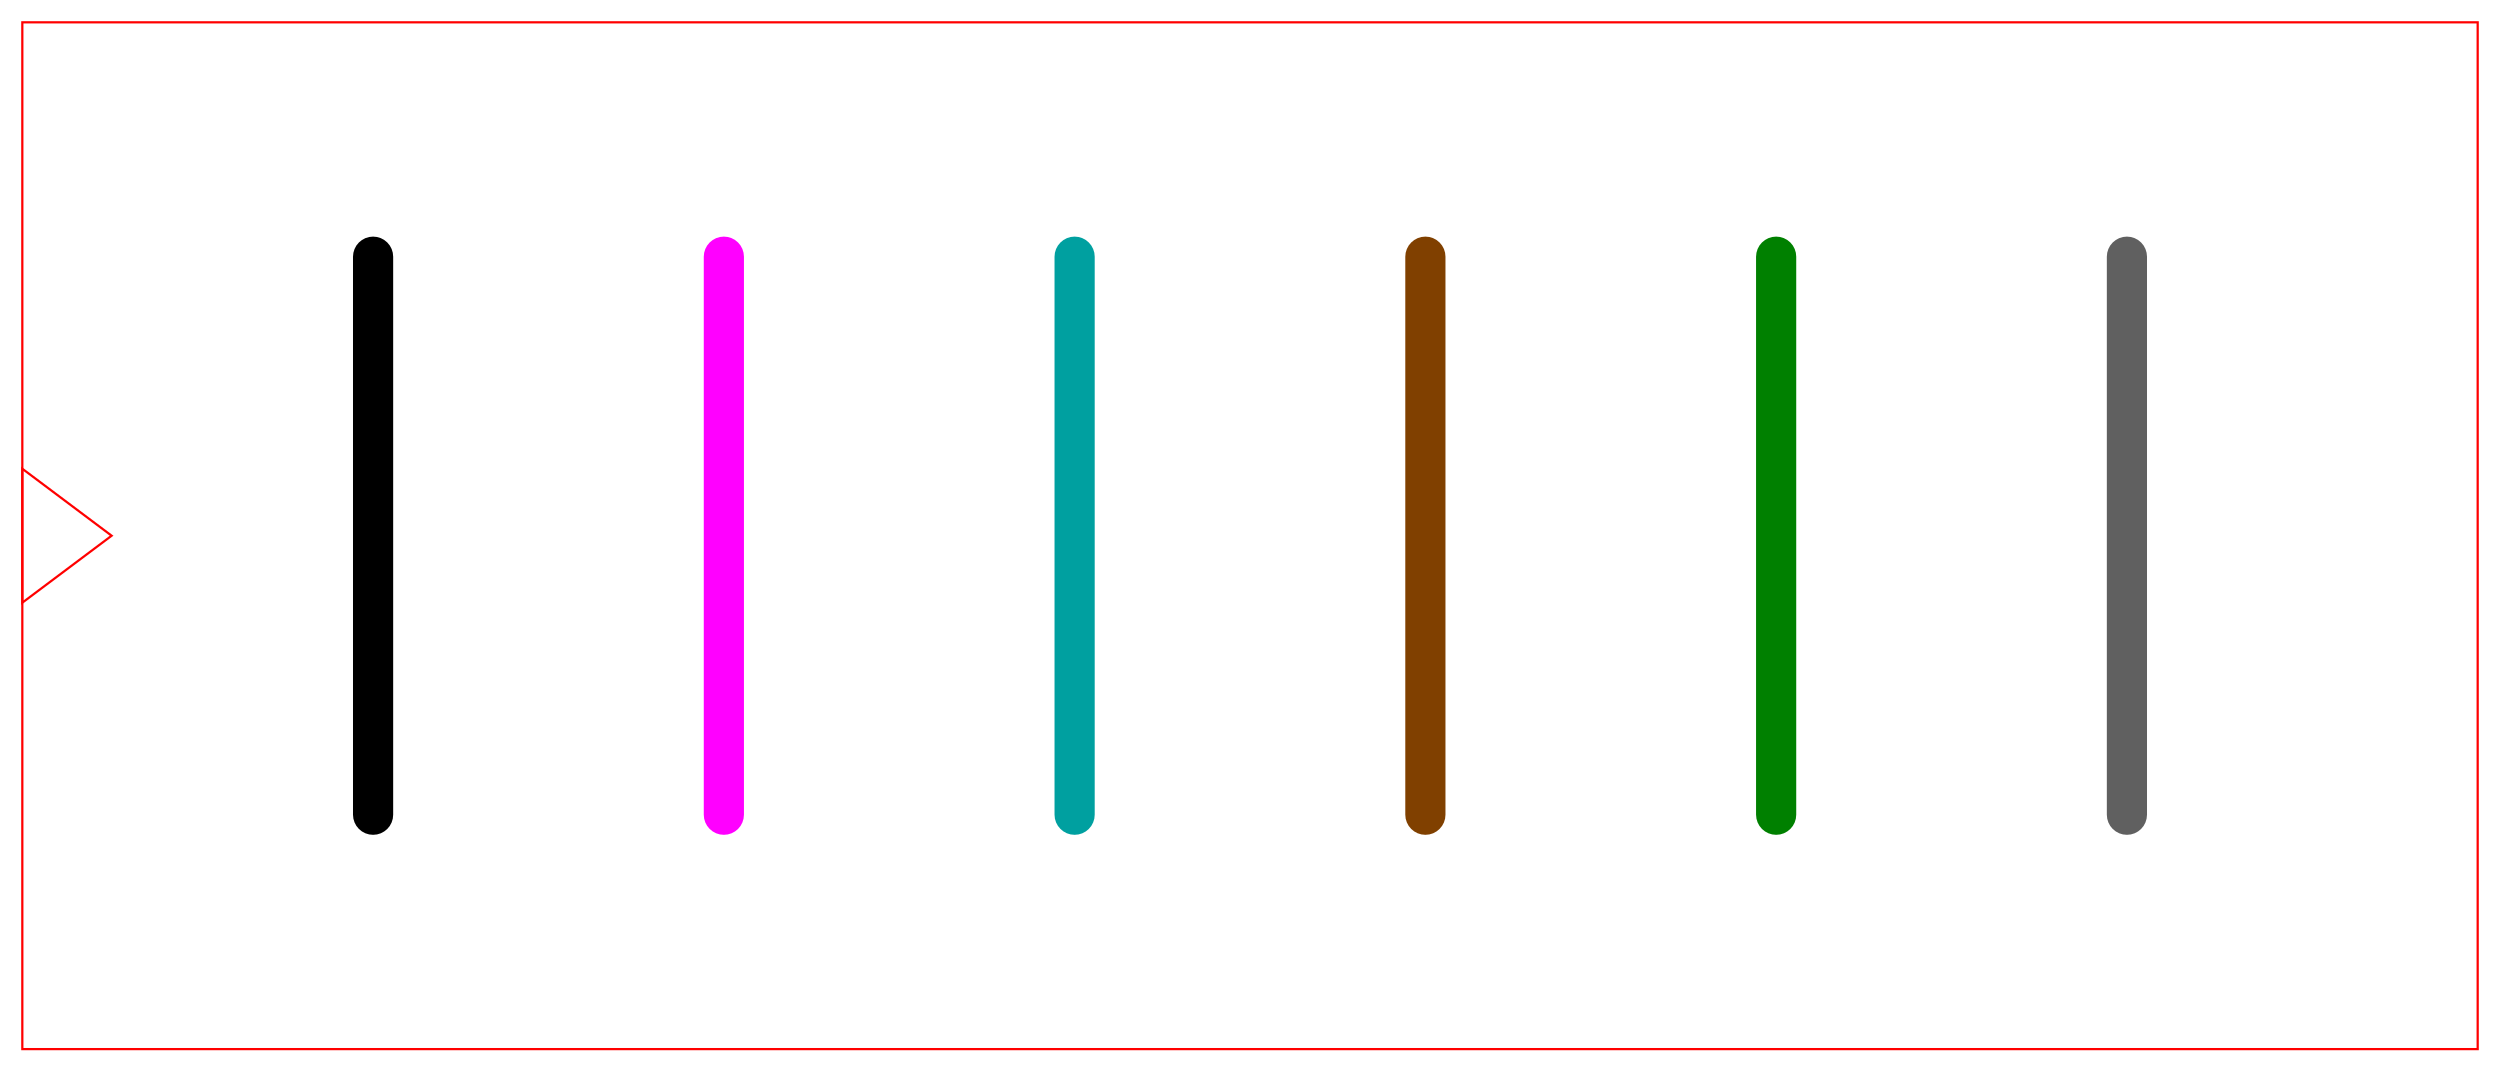
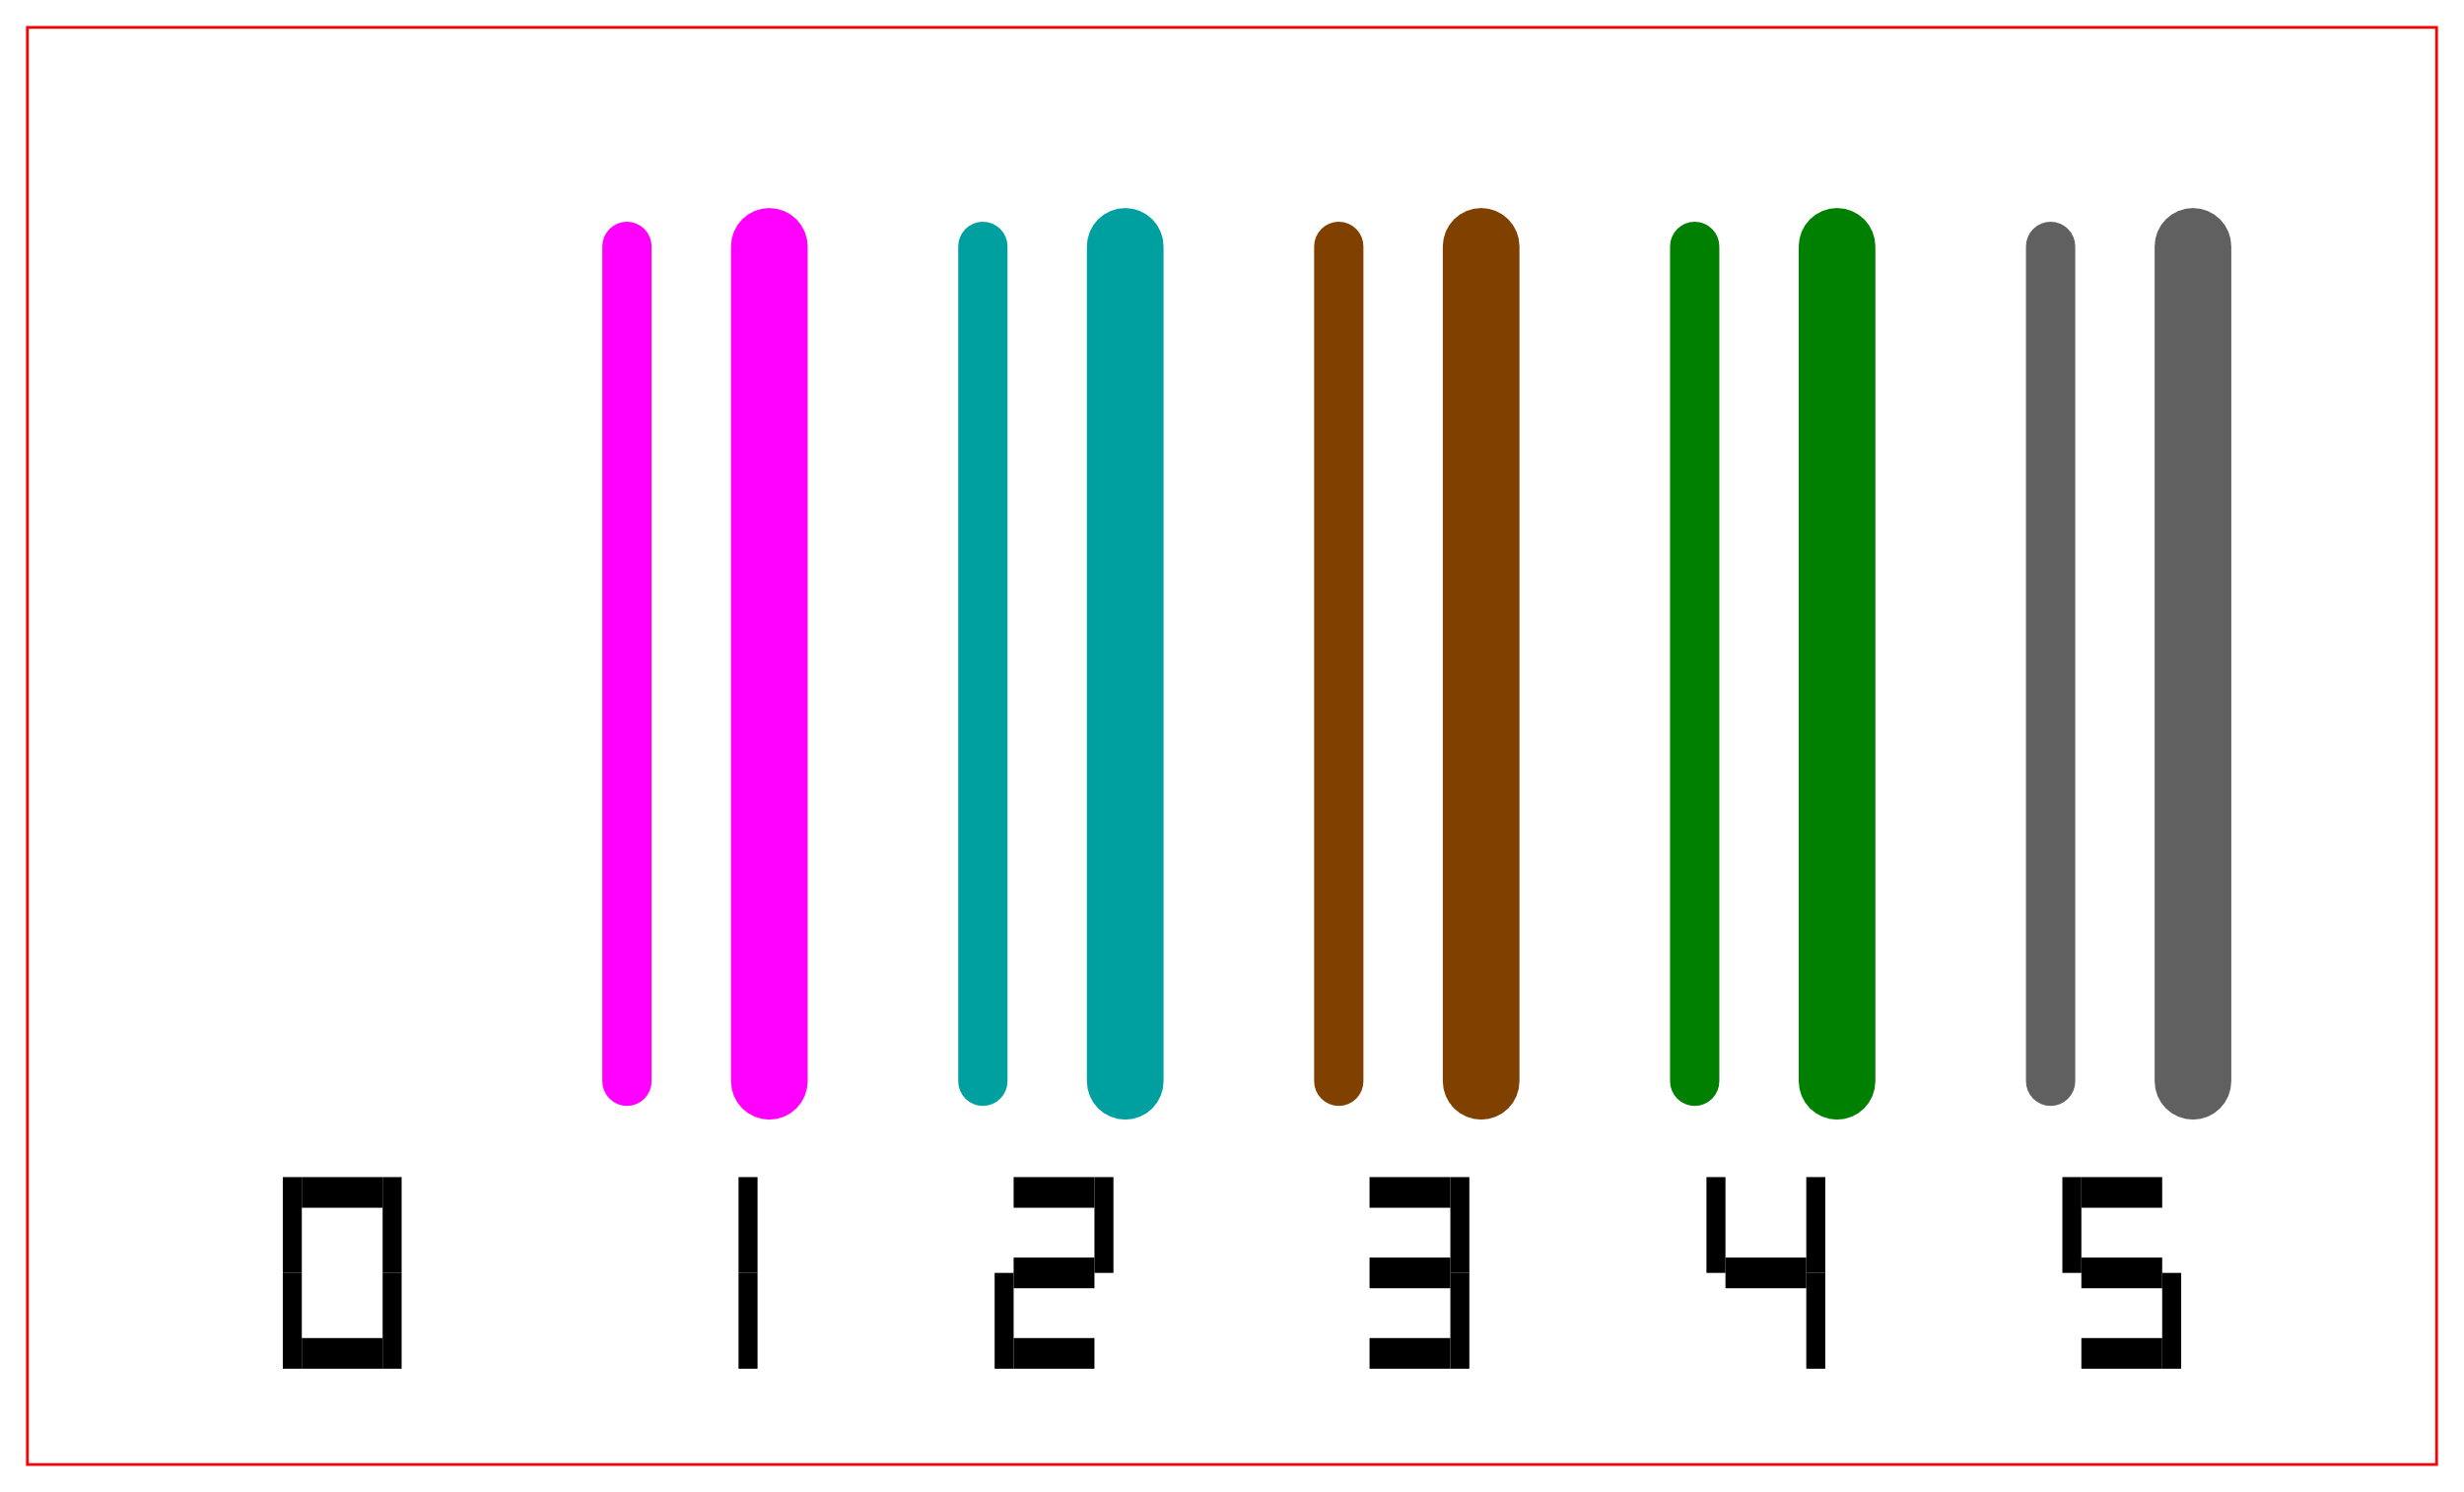
- <svg xmlns="http://www.w3.org/2000/svg" version="1.1" width="112.00mm" height="48.00mm" viewBox="0 0 112 48">
-   <g transform="translate(56,24)">
-     <path d="M -38.386,12.5 L -38.386,-12.5 L -38.403,-12.676 L -38.454,-12.844 L -38.537,-13 L -38.649,-13.136 L -38.786,-13.248 L -38.941,-13.332 L -39.11,-13.383 L -39.286,-13.4 L -39.461,-13.383 L -39.63,-13.332 L -39.786,-13.248 L -39.922,-13.136 L -40.034,-13 L -40.117,-12.844 L -40.168,-12.676 L -40.186,-12.5 L -40.186,12.5 L -40.168,12.676 L -40.117,12.844 L -40.034,13 L -39.922,13.136 L -39.786,13.248 L -39.63,13.332 L -39.461,13.383 L -39.286,13.4 L -39.11,13.383 L -38.941,13.332 L -38.786,13.248 L -38.649,13.136 L -38.537,13 L -38.454,12.844 L -38.403,12.676 Z" fill="#000000" data-layer="engrave-test-1" />
-     <path d="M -22.671,12.5 L -22.671,-12.5 L -22.689,-12.676 L -22.74,-12.844 L -22.823,-13 L -22.935,-13.136 L -23.071,-13.248 L -23.227,-13.332 L -23.396,-13.383 L -23.571,-13.4 L -23.747,-13.383 L -23.916,-13.332 L -24.071,-13.248 L -24.208,-13.136 L -24.32,-13 L -24.403,-12.844 L -24.454,-12.676 L -24.471,-12.5 L -24.471,12.5 L -24.454,12.676 L -24.403,12.844 L -24.32,13 L -24.208,13.136 L -24.071,13.248 L -23.916,13.332 L -23.747,13.383 L -23.571,13.4 L -23.396,13.383 L -23.227,13.332 L -23.071,13.248 L -22.935,13.136 L -22.823,13 L -22.74,12.844 L -22.689,12.676 Z" fill="#FF00FF" data-layer="engrave-test-2" />
-     <path d="M -6.957,12.5 L -6.957,-12.5 L -6.974,-12.676 L -7.026,-12.844 L -7.109,-13 L -7.221,-13.136 L -7.357,-13.248 L -7.513,-13.332 L -7.682,-13.383 L -7.857,-13.4 L -8.033,-13.383 L -8.202,-13.332 L -8.357,-13.248 L -8.493,-13.136 L -8.605,-13 L -8.689,-12.844 L -8.74,-12.676 L -8.757,-12.5 L -8.757,12.5 L -8.74,12.676 L -8.689,12.844 L -8.605,13 L -8.493,13.136 L -8.357,13.248 L -8.202,13.332 L -8.033,13.383 L -7.857,13.4 L -7.682,13.383 L -7.513,13.332 L -7.357,13.248 L -7.221,13.136 L -7.109,13 L -7.026,12.844 L -6.974,12.676 Z" fill="#00A0A0" data-layer="engrave-test-3" />
-     <path d="M 8.757,12.5 L 8.757,-12.5 L 8.74,-12.676 L 8.689,-12.844 L 8.605,-13 L 8.493,-13.136 L 8.357,-13.248 L 8.202,-13.332 L 8.033,-13.383 L 7.857,-13.4 L 7.682,-13.383 L 7.513,-13.332 L 7.357,-13.248 L 7.221,-13.136 L 7.109,-13 L 7.026,-12.844 L 6.974,-12.676 L 6.957,-12.5 L 6.957,12.5 L 6.974,12.676 L 7.026,12.844 L 7.109,13 L 7.221,13.136 L 7.357,13.248 L 7.513,13.332 L 7.682,13.383 L 7.857,13.4 L 8.033,13.383 L 8.202,13.332 L 8.357,13.248 L 8.493,13.136 L 8.605,13 L 8.689,12.844 L 8.74,12.676 Z" fill="#804000" data-layer="engrave-test-4" />
-     <path d="M 24.471,12.5 L 24.471,-12.5 L 24.454,-12.676 L 24.403,-12.844 L 24.32,-13 L 24.208,-13.136 L 24.071,-13.248 L 23.916,-13.332 L 23.747,-13.383 L 23.571,-13.4 L 23.396,-13.383 L 23.227,-13.332 L 23.071,-13.248 L 22.935,-13.136 L 22.823,-13 L 22.74,-12.844 L 22.689,-12.676 L 22.671,-12.5 L 22.671,12.5 L 22.689,12.676 L 22.74,12.844 L 22.823,13 L 22.935,13.136 L 23.071,13.248 L 23.227,13.332 L 23.396,13.383 L 23.571,13.4 L 23.747,13.383 L 23.916,13.332 L 24.071,13.248 L 24.208,13.136 L 24.32,13 L 24.403,12.844 L 24.454,12.676 Z" fill="#008000" data-layer="engrave-test-5" />
-     <path d="M 40.186,12.5 L 40.186,-12.5 L 40.168,-12.676 L 40.117,-12.844 L 40.034,-13 L 39.922,-13.136 L 39.786,-13.248 L 39.63,-13.332 L 39.461,-13.383 L 39.286,-13.4 L 39.11,-13.383 L 38.941,-13.332 L 38.786,-13.248 L 38.649,-13.136 L 38.537,-13 L 38.454,-12.844 L 38.403,-12.676 L 38.386,-12.5 L 38.386,12.5 L 38.403,12.676 L 38.454,12.844 L 38.537,13 L 38.649,13.136 L 38.786,13.248 L 38.941,13.332 L 39.11,13.383 L 39.286,13.4 L 39.461,13.383 L 39.63,13.332 L 39.786,13.248 L 39.922,13.136 L 40.034,13 L 40.117,12.844 L 40.168,12.676 Z" fill="#606060" data-layer="engrave-test-6" />
-     <path d="M -55,3 L -51,-0 L -55,-3 Z" fill="none" stroke="#FF0000" stroke-width="0.1" data-layer="cut-notch" />
-     <path d="M -55,23 L 55,23 L 55,-23 L -55,-23 Z" fill="none" stroke="#FF0000" stroke-width="0.1" data-layer="cut-outline" />
+ <svg xmlns="http://www.w3.org/2000/svg" version="1.1" width="90.00mm" height="54.50mm" viewBox="0 0 90 54.5">
+   <g transform="translate(45,27.25)">
+     <path d="M -33.976,16.87 L -31.024,16.87 L -31.024,15.75 L -33.976,15.75 Z" fill="#000000" data-layer="engrave-labels" />
+     <path d="M -31.024,19.25 L -30.33,19.25 L -30.33,15.75 L -31.024,15.75 Z" fill="#000000" data-layer="engrave-labels" />
+     <path d="M -31.024,22.75 L -30.33,22.75 L -30.33,19.25 L -31.024,19.25 Z" fill="#000000" data-layer="engrave-labels" />
+     <path d="M -33.976,22.75 L -31.024,22.75 L -31.024,21.63 L -33.976,21.63 Z" fill="#000000" data-layer="engrave-labels" />
+     <path d="M -34.67,22.75 L -33.976,22.75 L -33.976,19.25 L -34.67,19.25 Z" fill="#000000" data-layer="engrave-labels" />
+     <path d="M -34.67,19.25 L -33.976,19.25 L -33.976,15.75 L -34.67,15.75 Z" fill="#000000" data-layer="engrave-labels" />
+     <path d="M -21.2,12.25 L -21.2,-18.25 L -21.217,-18.426 L -21.268,-18.594 L -21.352,-18.75 L -21.464,-18.886 L -21.6,-18.998 L -21.756,-19.081 L -21.924,-19.133 L -22.1,-19.15 L -22.276,-19.133 L -22.444,-19.081 L -22.6,-18.998 L -22.736,-18.886 L -22.848,-18.75 L -22.931,-18.594 L -22.983,-18.426 L -23,-18.25 L -23,12.25 L -22.983,12.426 L -22.931,12.594 L -22.848,12.75 L -22.736,12.886 L -22.6,12.998 L -22.444,13.082 L -22.276,13.133 L -22.1,13.15 L -21.924,13.133 L -21.756,13.082 L -21.6,12.998 L -21.464,12.886 L -21.352,12.75 L -21.268,12.594 L -21.217,12.426 Z" fill="#FF00FF" data-layer="engrave-test-1" />
+     <path d="M -15.5,12.25 L -15.5,-18.25 L -15.527,-18.523 L -15.607,-18.786 L -15.736,-19.028 L -15.91,-19.24 L -16.122,-19.414 L -16.364,-19.543 L -16.627,-19.623 L -16.9,-19.65 L -17.173,-19.623 L -17.436,-19.543 L -17.678,-19.414 L -17.89,-19.24 L -18.064,-19.028 L -18.193,-18.786 L -18.273,-18.523 L -18.3,-18.25 L -18.3,12.25 L -18.273,12.523 L -18.193,12.786 L -18.064,13.028 L -17.89,13.24 L -17.678,13.414 L -17.436,13.543 L -17.173,13.623 L -16.9,13.65 L -16.627,13.623 L -16.364,13.543 L -16.122,13.414 L -15.91,13.24 L -15.736,13.028 L -15.607,12.786 L -15.527,12.523 Z" fill="#FF00FF" data-layer="engrave-test-1" />
+     <path d="M -18.024,19.25 L -17.33,19.25 L -17.33,15.75 L -18.024,15.75 Z" fill="#000000" data-layer="engrave-labels" />
+     <path d="M -18.024,22.75 L -17.33,22.75 L -17.33,19.25 L -18.024,19.25 Z" fill="#000000" data-layer="engrave-labels" />
+     <path d="M -8.2,12.25 L -8.2,-18.25 L -8.217,-18.426 L -8.268,-18.594 L -8.352,-18.75 L -8.464,-18.886 L -8.6,-18.998 L -8.756,-19.081 L -8.924,-19.133 L -9.1,-19.15 L -9.276,-19.133 L -9.444,-19.081 L -9.6,-18.998 L -9.736,-18.886 L -9.848,-18.75 L -9.931,-18.594 L -9.983,-18.426 L -10,-18.25 L -10,12.25 L -9.983,12.426 L -9.931,12.594 L -9.848,12.75 L -9.736,12.886 L -9.6,12.998 L -9.444,13.082 L -9.276,13.133 L -9.1,13.15 L -8.924,13.133 L -8.756,13.082 L -8.6,12.998 L -8.464,12.886 L -8.352,12.75 L -8.268,12.594 L -8.217,12.426 Z" fill="#00A0A0" data-layer="engrave-test-2" />
+     <path d="M -2.5,12.25 L -2.5,-18.25 L -2.527,-18.523 L -2.607,-18.786 L -2.736,-19.028 L -2.91,-19.24 L -3.122,-19.414 L -3.364,-19.543 L -3.627,-19.623 L -3.9,-19.65 L -4.173,-19.623 L -4.436,-19.543 L -4.678,-19.414 L -4.89,-19.24 L -5.064,-19.028 L -5.193,-18.786 L -5.273,-18.523 L -5.3,-18.25 L -5.3,12.25 L -5.273,12.523 L -5.193,12.786 L -5.064,13.028 L -4.89,13.24 L -4.678,13.414 L -4.436,13.543 L -4.173,13.623 L -3.9,13.65 L -3.627,13.623 L -3.364,13.543 L -3.122,13.414 L -2.91,13.24 L -2.736,13.028 L -2.607,12.786 L -2.527,12.523 Z" fill="#00A0A0" data-layer="engrave-test-2" />
+     <path d="M -7.976,16.87 L -5.024,16.87 L -5.024,15.75 L -7.976,15.75 Z" fill="#000000" data-layer="engrave-labels" />
+     <path d="M -5.024,19.25 L -4.33,19.25 L -4.33,15.75 L -5.024,15.75 Z" fill="#000000" data-layer="engrave-labels" />
+     <path d="M -7.976,19.81 L -5.024,19.81 L -5.024,18.69 L -7.976,18.69 Z" fill="#000000" data-layer="engrave-labels" />
+     <path d="M -8.67,22.75 L -7.976,22.75 L -7.976,19.25 L -8.67,19.25 Z" fill="#000000" data-layer="engrave-labels" />
+     <path d="M -7.976,22.75 L -5.024,22.75 L -5.024,21.63 L -7.976,21.63 Z" fill="#000000" data-layer="engrave-labels" />
+     <path d="M 4.8,12.25 L 4.8,-18.25 L 4.783,-18.426 L 4.731,-18.594 L 4.648,-18.75 L 4.536,-18.886 L 4.4,-18.998 L 4.244,-19.081 L 4.076,-19.133 L 3.9,-19.15 L 3.724,-19.133 L 3.556,-19.081 L 3.4,-18.998 L 3.264,-18.886 L 3.152,-18.75 L 3.068,-18.594 L 3.017,-18.426 L 3,-18.25 L 3,12.25 L 3.017,12.426 L 3.068,12.594 L 3.152,12.75 L 3.264,12.886 L 3.4,12.998 L 3.556,13.082 L 3.724,13.133 L 3.9,13.15 L 4.076,13.133 L 4.244,13.082 L 4.4,12.998 L 4.536,12.886 L 4.648,12.75 L 4.731,12.594 L 4.783,12.426 Z" fill="#804000" data-layer="engrave-test-3" />
+     <path d="M 10.5,12.25 L 10.5,-18.25 L 10.473,-18.523 L 10.393,-18.786 L 10.264,-19.028 L 10.09,-19.24 L 9.878,-19.414 L 9.636,-19.543 L 9.373,-19.623 L 9.1,-19.65 L 8.827,-19.623 L 8.564,-19.543 L 8.322,-19.414 L 8.11,-19.24 L 7.936,-19.028 L 7.807,-18.786 L 7.727,-18.523 L 7.7,-18.25 L 7.7,12.25 L 7.727,12.523 L 7.807,12.786 L 7.936,13.028 L 8.11,13.24 L 8.322,13.414 L 8.564,13.543 L 8.827,13.623 L 9.1,13.65 L 9.373,13.623 L 9.636,13.543 L 9.878,13.414 L 10.09,13.24 L 10.264,13.028 L 10.393,12.786 L 10.473,12.523 Z" fill="#804000" data-layer="engrave-test-3" />
+     <path d="M 5.024,16.87 L 7.976,16.87 L 7.976,15.75 L 5.024,15.75 Z" fill="#000000" data-layer="engrave-labels" />
+     <path d="M 7.976,19.25 L 8.67,19.25 L 8.67,15.75 L 7.976,15.75 Z" fill="#000000" data-layer="engrave-labels" />
+     <path d="M 5.024,19.81 L 7.976,19.81 L 7.976,18.69 L 5.024,18.69 Z" fill="#000000" data-layer="engrave-labels" />
+     <path d="M 7.976,22.75 L 8.67,22.75 L 8.67,19.25 L 7.976,19.25 Z" fill="#000000" data-layer="engrave-labels" />
+     <path d="M 5.024,22.75 L 7.976,22.75 L 7.976,21.63 L 5.024,21.63 Z" fill="#000000" data-layer="engrave-labels" />
+     <path d="M 17.8,12.25 L 17.8,-18.25 L 17.783,-18.426 L 17.732,-18.594 L 17.648,-18.75 L 17.536,-18.886 L 17.4,-18.998 L 17.244,-19.081 L 17.076,-19.133 L 16.9,-19.15 L 16.724,-19.133 L 16.556,-19.081 L 16.4,-18.998 L 16.264,-18.886 L 16.152,-18.75 L 16.069,-18.594 L 16.017,-18.426 L 16,-18.25 L 16,12.25 L 16.017,12.426 L 16.069,12.594 L 16.152,12.75 L 16.264,12.886 L 16.4,12.998 L 16.556,13.082 L 16.724,13.133 L 16.9,13.15 L 17.076,13.133 L 17.244,13.082 L 17.4,12.998 L 17.536,12.886 L 17.648,12.75 L 17.732,12.594 L 17.783,12.426 Z" fill="#008000" data-layer="engrave-test-4" />
+     <path d="M 23.5,12.25 L 23.5,-18.25 L 23.473,-18.523 L 23.393,-18.786 L 23.264,-19.028 L 23.09,-19.24 L 22.878,-19.414 L 22.636,-19.543 L 22.373,-19.623 L 22.1,-19.65 L 21.827,-19.623 L 21.564,-19.543 L 21.322,-19.414 L 21.11,-19.24 L 20.936,-19.028 L 20.807,-18.786 L 20.727,-18.523 L 20.7,-18.25 L 20.7,12.25 L 20.727,12.523 L 20.807,12.786 L 20.936,13.028 L 21.11,13.24 L 21.322,13.414 L 21.564,13.543 L 21.827,13.623 L 22.1,13.65 L 22.373,13.623 L 22.636,13.543 L 22.878,13.414 L 23.09,13.24 L 23.264,13.028 L 23.393,12.786 L 23.473,12.523 Z" fill="#008000" data-layer="engrave-test-4" />
+     <path d="M 17.33,19.25 L 18.024,19.25 L 18.024,15.75 L 17.33,15.75 Z" fill="#000000" data-layer="engrave-labels" />
+     <path d="M 18.024,19.81 L 20.976,19.81 L 20.976,18.69 L 18.024,18.69 Z" fill="#000000" data-layer="engrave-labels" />
+     <path d="M 20.976,19.25 L 21.67,19.25 L 21.67,15.75 L 20.976,15.75 Z" fill="#000000" data-layer="engrave-labels" />
+     <path d="M 20.976,22.75 L 21.67,22.75 L 21.67,19.25 L 20.976,19.25 Z" fill="#000000" data-layer="engrave-labels" />
+     <path d="M 30.8,12.25 L 30.8,-18.25 L 30.783,-18.426 L 30.732,-18.594 L 30.648,-18.75 L 30.536,-18.886 L 30.4,-18.998 L 30.244,-19.081 L 30.076,-19.133 L 29.9,-19.15 L 29.724,-19.133 L 29.556,-19.081 L 29.4,-18.998 L 29.264,-18.886 L 29.152,-18.75 L 29.069,-18.594 L 29.017,-18.426 L 29,-18.25 L 29,12.25 L 29.017,12.426 L 29.069,12.594 L 29.152,12.75 L 29.264,12.886 L 29.4,12.998 L 29.556,13.082 L 29.724,13.133 L 29.9,13.15 L 30.076,13.133 L 30.244,13.082 L 30.4,12.998 L 30.536,12.886 L 30.648,12.75 L 30.732,12.594 L 30.783,12.426 Z" fill="#606060" data-layer="engrave-test-5" />
+     <path d="M 36.5,12.25 L 36.5,-18.25 L 36.473,-18.523 L 36.393,-18.786 L 36.264,-19.028 L 36.09,-19.24 L 35.878,-19.414 L 35.636,-19.543 L 35.373,-19.623 L 35.1,-19.65 L 34.827,-19.623 L 34.564,-19.543 L 34.322,-19.414 L 34.11,-19.24 L 33.936,-19.028 L 33.807,-18.786 L 33.727,-18.523 L 33.7,-18.25 L 33.7,12.25 L 33.727,12.523 L 33.807,12.786 L 33.936,13.028 L 34.11,13.24 L 34.322,13.414 L 34.564,13.543 L 34.827,13.623 L 35.1,13.65 L 35.373,13.623 L 35.636,13.543 L 35.878,13.414 L 36.09,13.24 L 36.264,13.028 L 36.393,12.786 L 36.473,12.523 Z" fill="#606060" data-layer="engrave-test-5" />
+     <path d="M 31.024,16.87 L 33.976,16.87 L 33.976,15.75 L 31.024,15.75 Z" fill="#000000" data-layer="engrave-labels" />
+     <path d="M 30.33,19.25 L 31.024,19.25 L 31.024,15.75 L 30.33,15.75 Z" fill="#000000" data-layer="engrave-labels" />
+     <path d="M 31.024,19.81 L 33.976,19.81 L 33.976,18.69 L 31.024,18.69 Z" fill="#000000" data-layer="engrave-labels" />
+     <path d="M 33.976,22.75 L 34.67,22.75 L 34.67,19.25 L 33.976,19.25 Z" fill="#000000" data-layer="engrave-labels" />
+     <path d="M 31.024,22.75 L 33.976,22.75 L 33.976,21.63 L 31.024,21.63 Z" fill="#000000" data-layer="engrave-labels" />
+     <path d="M -44,26.25 L 44,26.25 L 44,-26.25 L -44,-26.25 Z" fill="none" stroke="#FF0000" stroke-width="0.1" data-layer="cut-outline" />
  </g>
</svg>
